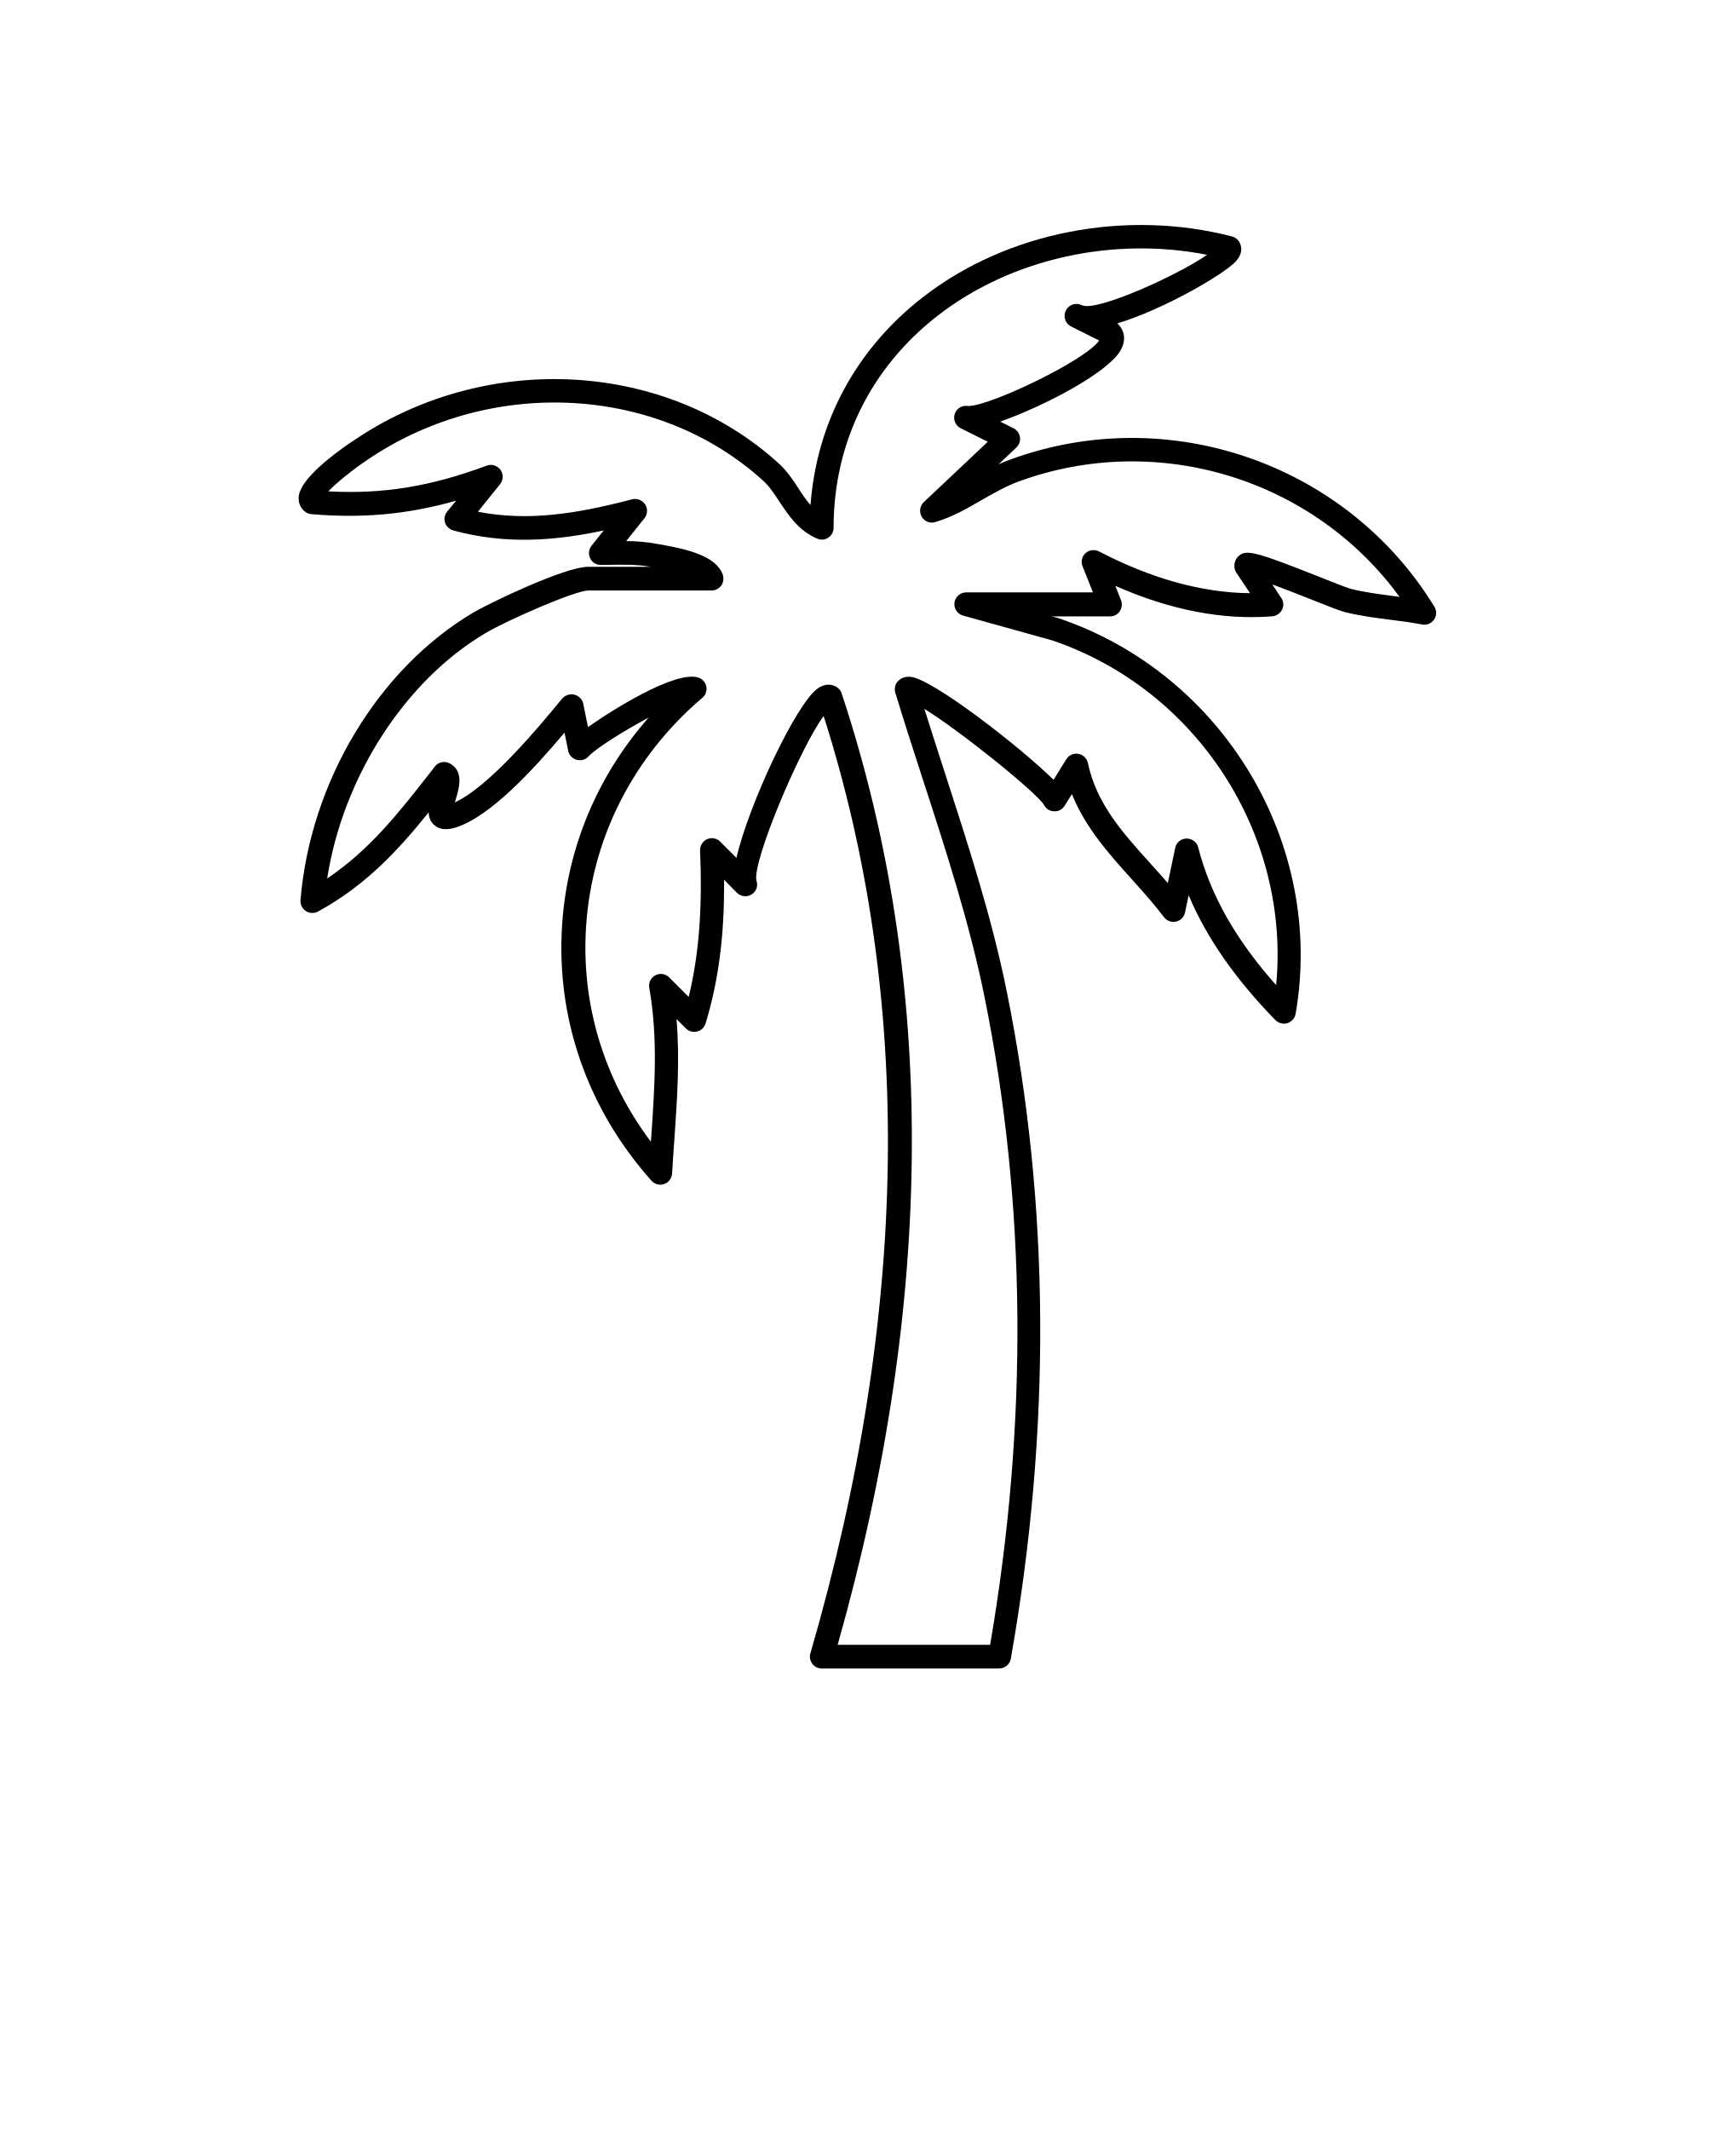
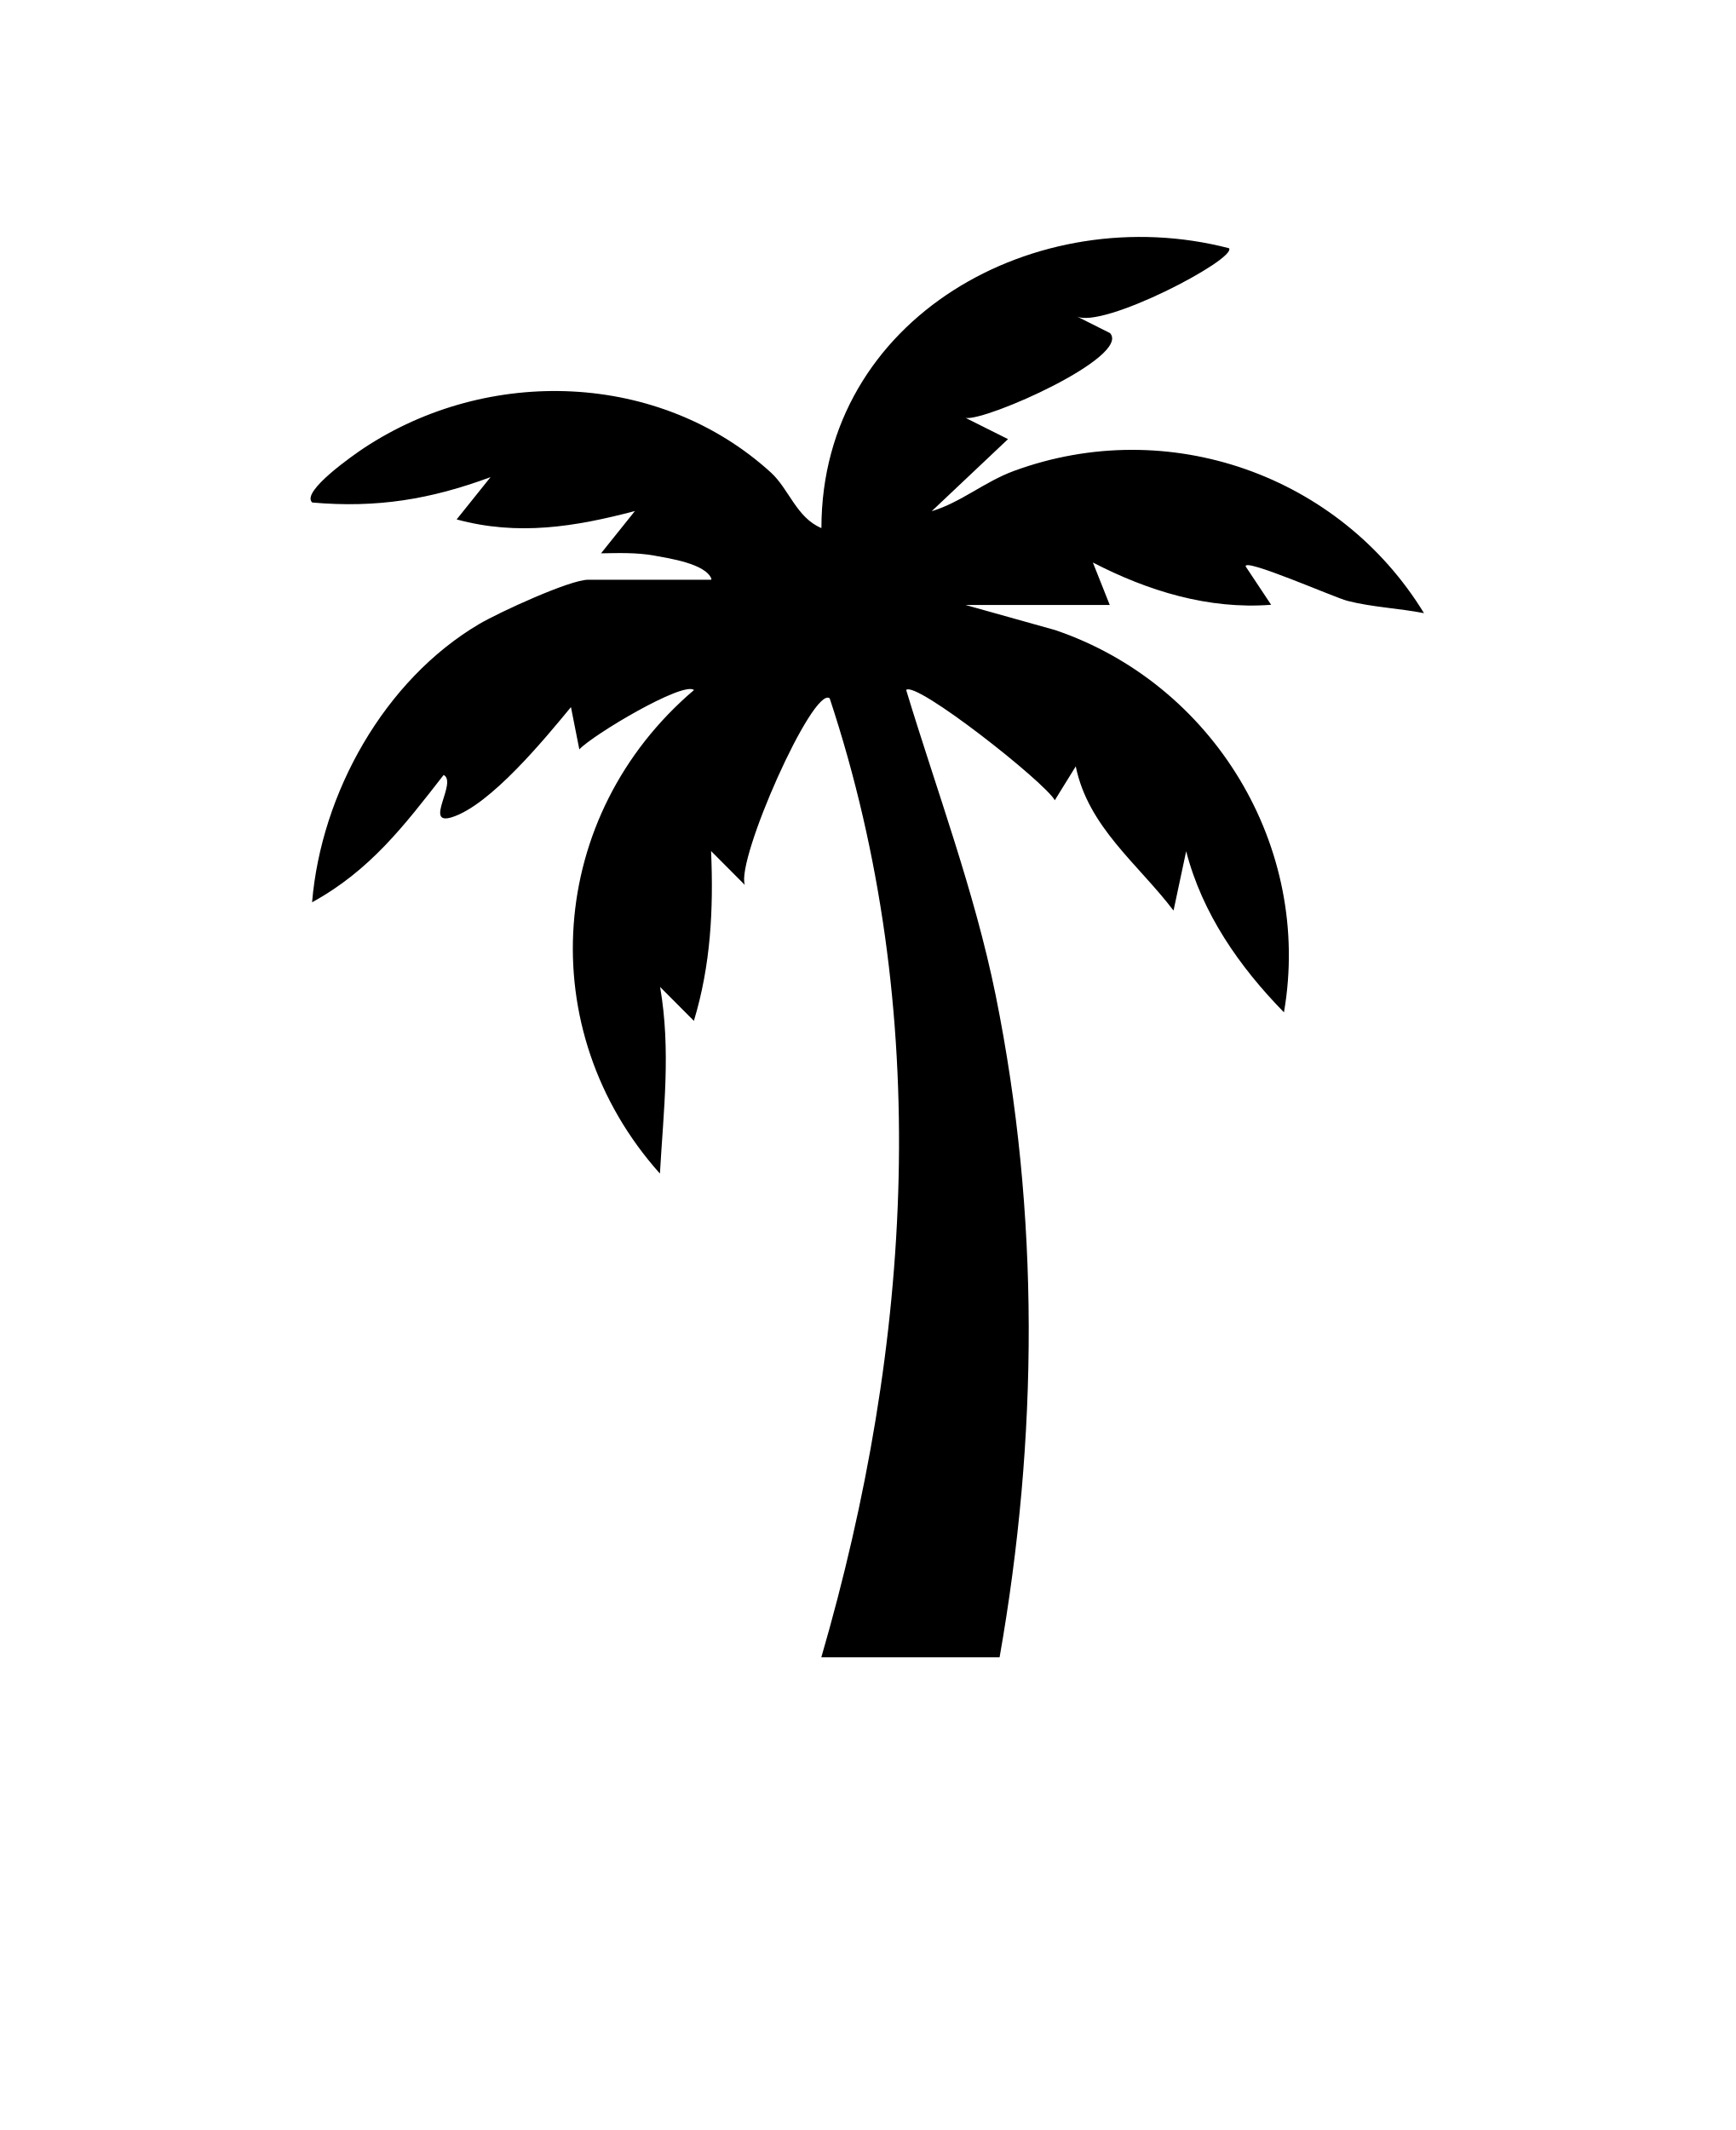
<svg xmlns="http://www.w3.org/2000/svg" version="1.1" viewBox="-5.0 -10.0 110.0 135.0">
-   <path d="m58.398 95.75h-11.301c-0.238 0-0.461-0.109-0.602-0.301-0.141-0.191-0.191-0.43-0.121-0.66 6.262-21.531 6.539-41.52 0.84-59.41-1.5 2.039-4.531 9.23-4.262 10.43 0.121 0.328 0 0.691-0.301 0.879-0.301 0.191-0.691 0.141-0.941-0.109l-0.809-0.82c0.031 3.539-0.352 6.41-1.172 9.109-0.078 0.25-0.281 0.449-0.539 0.512-0.262 0.059-0.531-0.012-0.711-0.199l-0.59-0.59c0.211 2.578 0.039 5.07-0.141 7.672-0.051 0.699-0.102 1.41-0.141 2.121-0.02 0.301-0.219 0.559-0.5 0.66-0.289 0.102-0.602 0.02-0.809-0.211-4.051-4.539-6.07-10.309-5.66-16.262 0.328-4.871 2.25-9.422 5.481-13.09-1.59 0.852-3.359 1.961-3.809 2.461-0.191 0.211-0.48 0.289-0.762 0.211-0.27-0.078-0.48-0.301-0.531-0.578l-0.23-1.141c-1.93 2.289-4.68 5.309-6.891 6.012-0.609 0.191-1.078 0.129-1.41-0.191-0.219-0.219-0.301-0.48-0.309-0.77-1.949 2.422-4 4.641-7.019 6.289-0.238 0.129-0.539 0.121-0.77-0.031-0.23-0.148-0.359-0.422-0.34-0.691 0.629-7.512 4.93-14.66 10.961-18.23 1.02-0.602 5.801-2.898 7.269-2.898h3.969c-0.91-0.16-1.828-0.141-2.801-0.121h-0.352c-0.281 0.012-0.559-0.148-0.68-0.422-0.129-0.262-0.09-0.57 0.09-0.801l0.77-0.961c-2.988 0.641-6.172 0.922-9.539 0-0.238-0.07-0.441-0.25-0.52-0.488-0.078-0.238-0.031-0.5 0.129-0.699l0.57-0.699c-3.09 0.879-5.949 1.129-9.191 0.852-0.16-0.012-0.309-0.078-0.43-0.191-0.262-0.23-0.379-0.539-0.359-0.891 0.078-1.172 2.359-2.852 3.719-3.738 8.379-5.539 19.621-4.859 26.73 1.621 0.512 0.469 0.891 1.039 1.25 1.59 0.238 0.371 0.48 0.73 0.75 1.031 0.391-5.25 2.891-9.898 7.148-13.191 5.32-4.121 12.82-5.578 19.578-3.828 0.16 0.039 0.309 0.141 0.41 0.281 0.102 0.141 0.398 0.641-0.16 1.281-0.719 0.809-4.578 3.059-7.531 3.949 0.039 0.031 0.078 0.059 0.109 0.102 0.379 0.43 0.43 1.012 0.121 1.57-0.789 1.449-4.891 3.578-7.648 4.551l0.84 0.422c0.219 0.109 0.371 0.32 0.41 0.559 0.039 0.238-0.051 0.488-0.23 0.66l-1.129 1.07c0.238-0.109 0.488-0.219 0.75-0.309 10.031-3.672 21.328 0.262 26.879 9.328 0.16 0.25 0.148 0.578-0.02 0.82-0.172 0.238-0.461 0.371-0.762 0.309-0.641-0.129-1.309-0.211-2.012-0.301-0.961-0.121-1.949-0.25-2.891-0.488-0.289-0.078-0.941-0.328-2.051-0.77-0.68-0.27-1.691-0.672-2.539-0.98l0.57 0.859c0.148 0.219 0.172 0.5 0.051 0.738s-0.352 0.398-0.621 0.422c-3.148 0.25-6.488-0.398-9.949-1.93l0.359 0.91c0.09 0.23 0.059 0.488-0.078 0.699-0.141 0.211-0.371 0.328-0.621 0.328h-3.68l0.41 0.109c10.461 3.539 16.91 14.32 15.039 25.078-0.051 0.281-0.25 0.5-0.52 0.59-0.27 0.09-0.559 0-0.762-0.191-2.539-2.602-4.359-5.211-5.5-7.91l-0.23 1.09c-0.059 0.289-0.281 0.512-0.57 0.578-0.281 0.059-0.578-0.039-0.762-0.281-0.621-0.82-1.328-1.609-2.019-2.379-1.461-1.621-2.961-3.289-3.82-5.422l-0.461 0.738c-0.141 0.23-0.391 0.371-0.66 0.352-0.27 0-0.512-0.148-0.641-0.391-0.461-0.789-5.262-4.66-7.59-6.102 0.43 1.379 0.879 2.75 1.32 4.121 1.449 4.481 2.961 9.109 3.91 13.828 2.731 13.5 2.82 27.711 0.25 42.25-0.059 0.359-0.371 0.621-0.738 0.621zm-10.309-1.5h9.68c2.422-14.141 2.301-27.949-0.359-41.078-0.941-4.641-2.43-9.23-3.871-13.66-0.609-1.871-1.211-3.731-1.781-5.609-0.078-0.262-0.012-0.539 0.172-0.738 0.121-0.121 0.391-0.32 0.828-0.262 1.449 0.191 6.941 4.461 9.031 6.519l0.809-1.301c0.16-0.262 0.469-0.398 0.77-0.34 0.301 0.051 0.539 0.289 0.602 0.59 0.531 2.551 2.191 4.398 3.961 6.359 0.359 0.398 0.738 0.82 1.102 1.238l0.469-2.231c0.07-0.34 0.371-0.59 0.719-0.59 0.352 0 0.66 0.23 0.738 0.559 0.77 3.012 2.391 5.871 4.941 8.73 0.91-9.512-4.981-18.73-14.211-21.852l-5.641-1.57c-0.359-0.102-0.59-0.449-0.539-0.82 0.051-0.371 0.371-0.648 0.738-0.648h8.039l-0.66-1.66c-0.121-0.289-0.039-0.621 0.191-0.828 0.23-0.211 0.57-0.25 0.852-0.109 3.34 1.738 6.559 2.621 9.578 2.648l-0.871-1.301c-0.039-0.059-0.07-0.121-0.09-0.191-0.09-0.281 0-0.641 0.211-0.84 0.48-0.441 0.91-0.391 5.25 1.34 0.809 0.32 1.66 0.66 1.871 0.711 0.852 0.219 1.801 0.34 2.711 0.461 0.129 0.02 0.262 0.031 0.391 0.051-5.441-7.469-15.328-10.539-24.148-7.309-0.82 0.301-1.559 0.73-2.352 1.18-0.91 0.531-1.852 1.07-2.93 1.391-0.328 0.102-0.691-0.039-0.859-0.34-0.172-0.301-0.121-0.68 0.129-0.922l4.059-3.828-1.719-0.859c-0.328-0.16-0.488-0.551-0.379-0.898 0.109-0.352 0.469-0.57 0.828-0.512h0.051c1.379 0 7.43-2.898 8.281-4.148l-1.738-0.871s-0.059-0.031-0.078-0.039c-0.352-0.199-0.48-0.648-0.289-1.012 0.191-0.359 0.629-0.5 1-0.32l0.051 0.02c0.961 0.359 5.922-1.852 7.898-3.211-5.988-1.18-12.422 0.25-17.059 3.84-4.269 3.309-6.621 8.078-6.621 13.461 0 0.25-0.121 0.48-0.328 0.621-0.211 0.141-0.469 0.172-0.699 0.07-1.18-0.488-1.828-1.48-2.41-2.352-0.328-0.5-0.641-0.969-1.012-1.309-6.609-6.019-17.078-6.641-24.891-1.48-1.09 0.719-2.148 1.57-2.691 2.141 3.449 0.191 6.5-0.309 10.039-1.629 0.309-0.121 0.672-0.012 0.871 0.262 0.199 0.27 0.191 0.648-0.02 0.91l-1.41 1.75c3.211 0.621 6.269 0.129 9.781-0.789 0.309-0.078 0.641 0.051 0.82 0.32 0.18 0.27 0.16 0.629-0.039 0.879l-1.16 1.449c0.629 0 1.27 0.051 1.922 0.172l0.23 0.039c1.691 0.301 3.531 0.711 3.969 1.91 0.078 0.23 0.051 0.488-0.09 0.691-0.141 0.199-0.371 0.32-0.621 0.32h-7.801c-0.84 0-5.078 1.852-6.512 2.691-5.141 3.039-9.051 9.148-10.051 15.559 2.699-1.809 4.539-4.16 6.621-6.828l0.199-0.262c0.219-0.289 0.609-0.371 0.93-0.211 0.961 0.488 0.602 1.629 0.371 2.379 0 0.031-0.02 0.07-0.031 0.102 2.211-1.012 5.391-4.859 6.789-6.559 0.18-0.219 0.488-0.34 0.781-0.27 0.281 0.07 0.512 0.281 0.57 0.559l0.301 1.5c2-1.41 6.141-3.898 7.238-3.012 0.172 0.141 0.281 0.352 0.281 0.57s-0.09 0.441-0.262 0.578c-4.371 3.719-6.988 8.852-7.371 14.43-0.34 4.93 1.109 9.73 4.102 13.711 0-0.078 0.012-0.16 0.02-0.23 0.219-3.25 0.441-6.309-0.121-9.531-0.059-0.32 0.102-0.641 0.391-0.789 0.289-0.148 0.641-0.102 0.879 0.141l1.23 1.23c0.648-2.672 0.879-5.59 0.719-9.281-0.012-0.309 0.172-0.59 0.449-0.719 0.281-0.121 0.609-0.059 0.828 0.16l1.031 1.031c0.789-3.43 3.769-9.719 5.121-10.719 0.66-0.48 1.172-0.172 1.301-0.059 0.121 0.09 0.211 0.219 0.25 0.359 6.012 18.16 5.93 38.43-0.25 60.27z" />
+   <path d="m40.102 26.691c-0.359-0.969-2.719-1.309-3.641-1.48-1.121-0.199-2.238-0.16-3.359-0.141l2.148-2.68c-3.801 1-7.41 1.59-11.301 0.531l2.148-2.68c-3.809 1.41-7.199 1.969-11.301 1.609-0.762-0.68 2.699-3.07 3.269-3.449 7.879-5.211 18.75-4.879 25.809 1.551 1.148 1.051 1.621 2.859 3.199 3.519 0-13.352 13.66-20.898 25.84-17.738 0.512 0.68-8.102 5.199-9.691 4.301l2.148 1.078c1.34 1.5-7.852 5.578-9.148 5.379l2.68 1.34-4.84 4.57c1.859-0.559 3.352-1.871 5.231-2.559 9.77-3.578 20.629 0.27 25.98 9.02-1.578-0.309-3.301-0.379-4.859-0.781-0.82-0.211-6.629-2.769-6.441-2.172l1.609 2.422c-3.981 0.309-7.82-0.879-11.301-2.68l1.07 2.691h-9.148l5.68 1.59c10.031 3.398 16.328 13.738 14.512 24.23-2.828-2.891-5.18-6.262-6.199-10.211l-0.801 3.762c-2.25-2.961-5.41-5.289-6.199-9.141l-1.328 2.148c-0.641-1.16-8.828-7.609-9.422-6.988 1.949 6.422 4.328 12.738 5.672 19.34 2.809 13.891 2.699 28.059 0.25 41.969h-11.301c5.781-19.891 7.109-40.91 0.531-60.781-1.059-0.82-5.961 10.262-5.379 11.828l-2.141-2.148c0.16 3.68-0.02 7.231-1.09 10.762l-2.141-2.148c0.691 4.012 0.219 7.801-0.012 11.828-8.141-9.102-7.16-22.719 2.16-30.648-0.699-0.57-6.43 2.852-7.269 3.762l-0.531-2.68c-1.641 1.988-5.109 6.219-7.551 6.981-1.801 0.559 0.371-2.219-0.52-2.68-2.5 3.211-4.66 6.051-8.34 8.07 0.578-6.91 4.578-14.09 10.602-17.641 1.238-0.73 5.738-2.801 6.891-2.801h7.801z" />
</svg>
